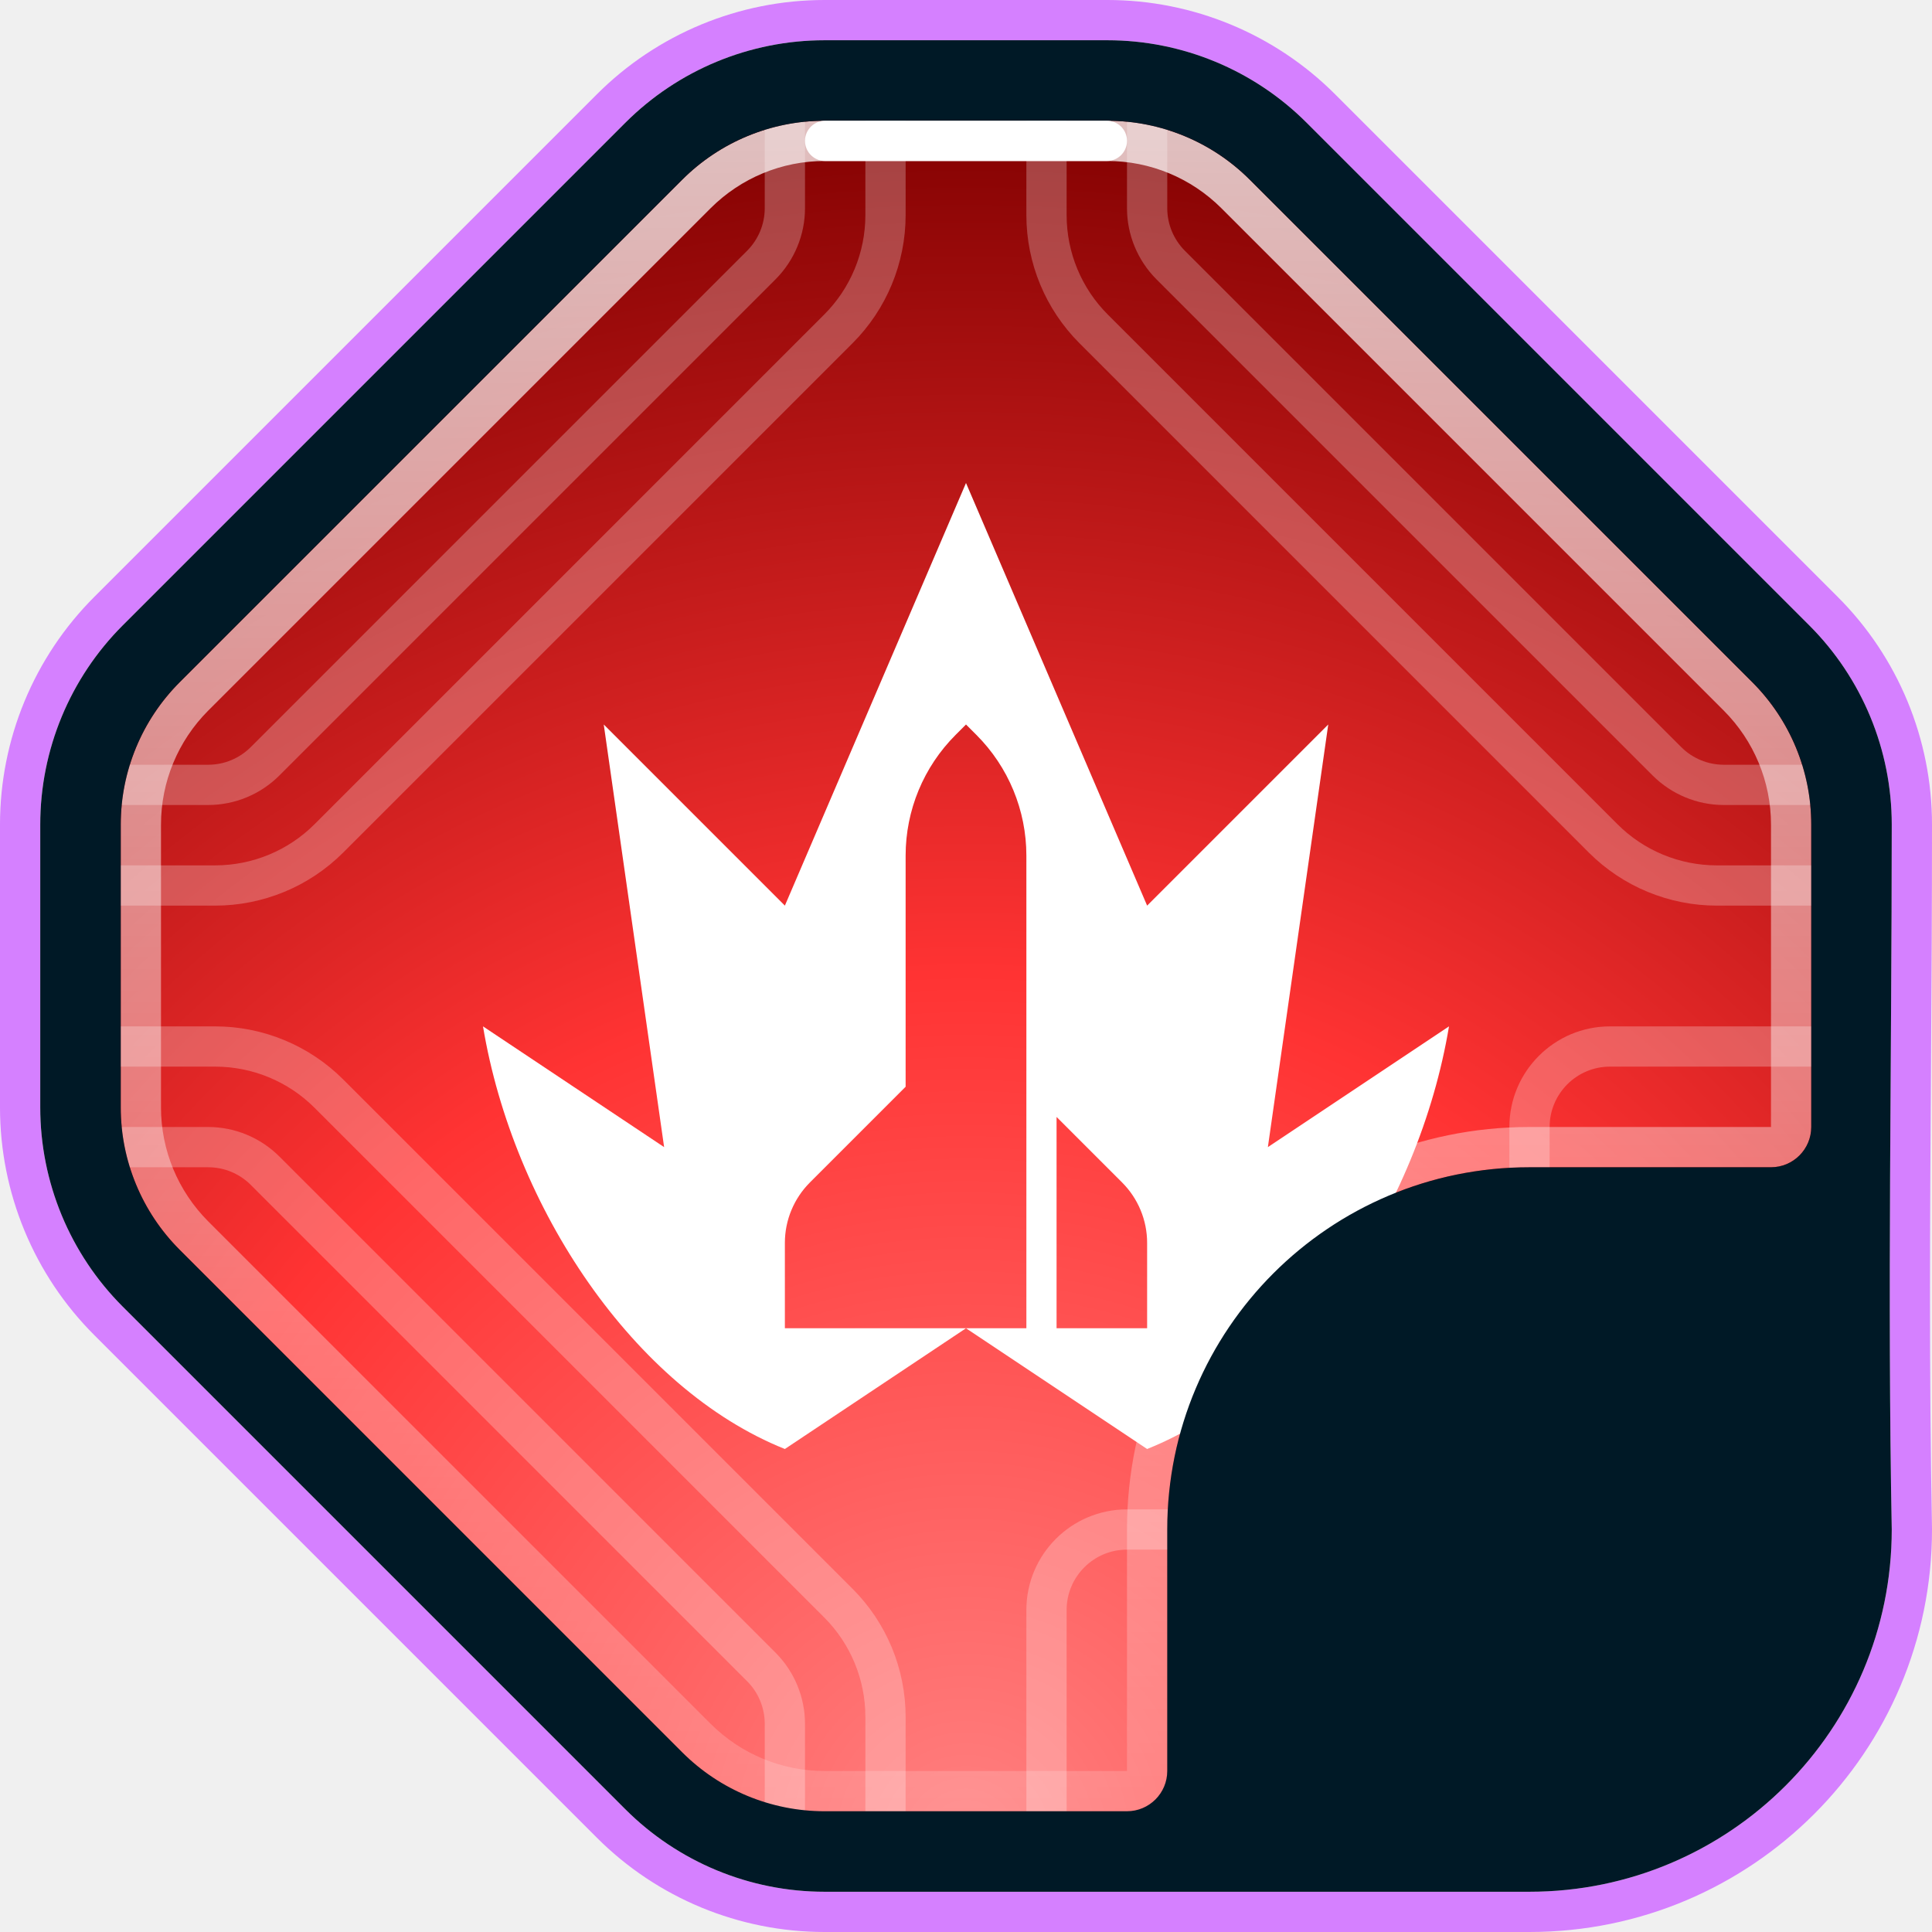
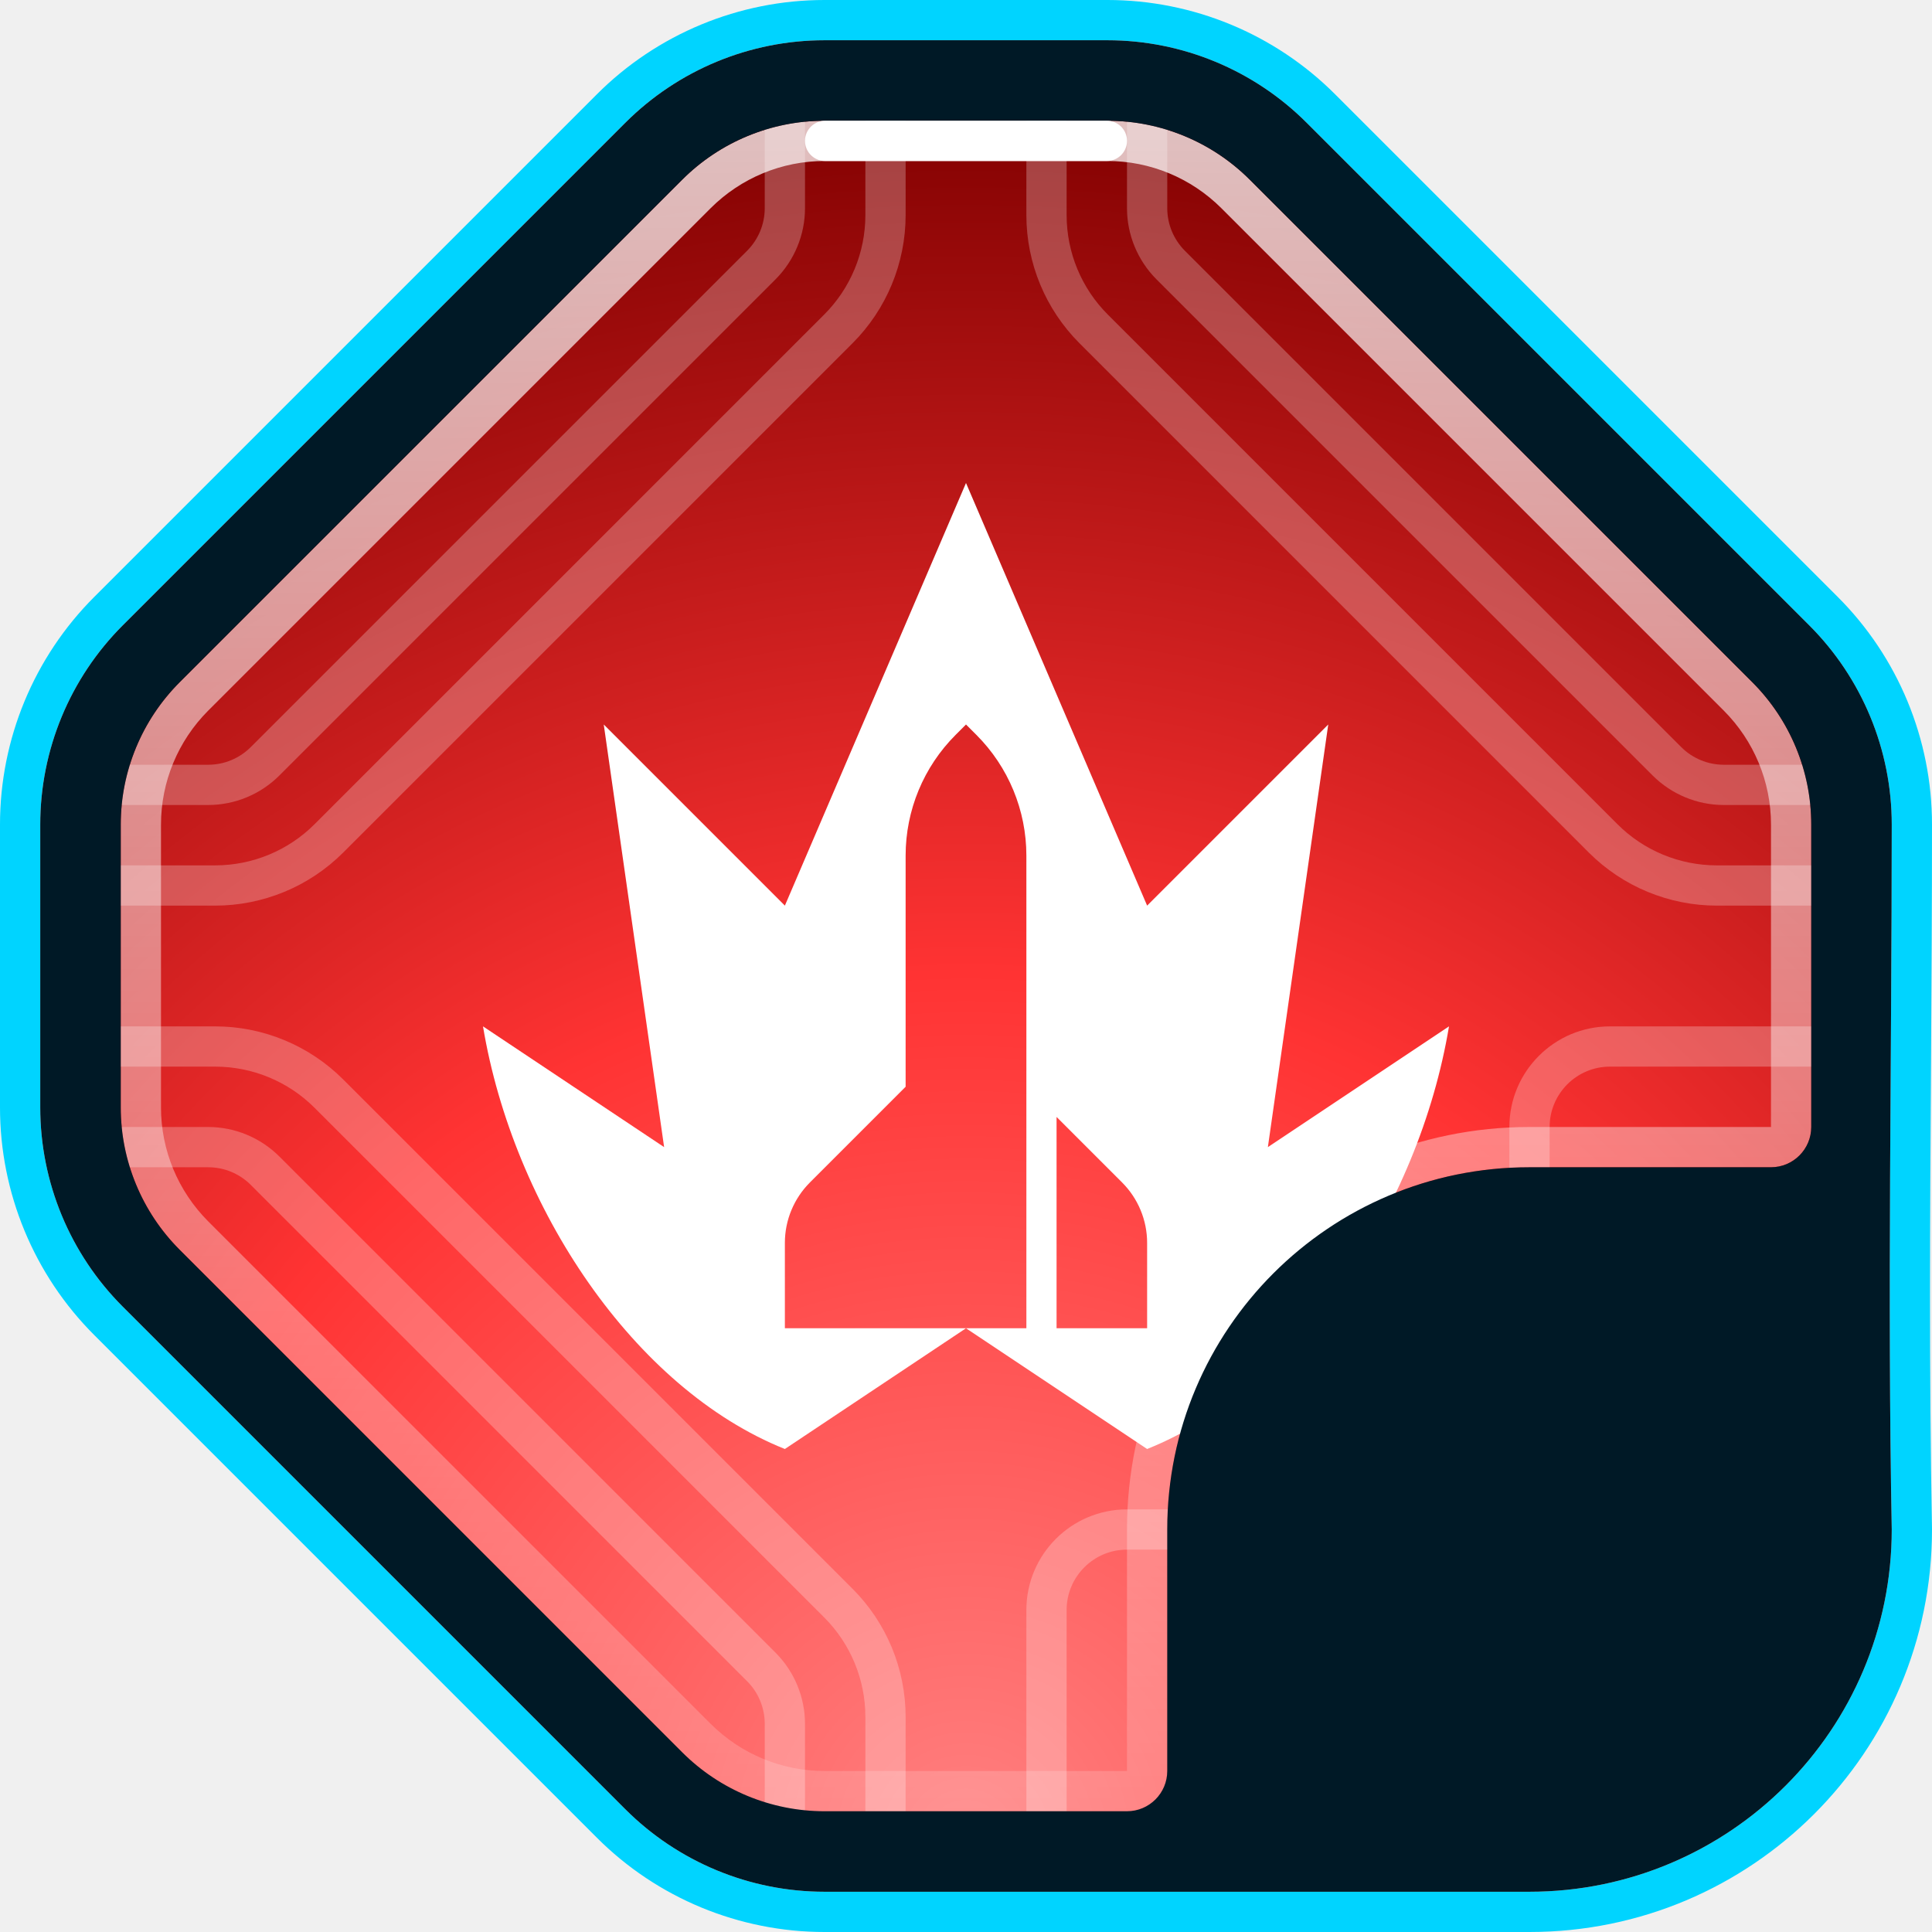
<svg xmlns="http://www.w3.org/2000/svg" width="24" height="24" viewBox="0 0 24 24" fill="none">
-   <path fill-rule="evenodd" clip-rule="evenodd" d="M24 19C24 21.761 21.761 24 19 24H10.243C9.182 24 8.164 23.579 7.414 22.828L1.172 16.586C0.421 15.836 0 14.818 0 13.757V10.243C0 9.182 0.421 8.164 1.172 7.414L7.414 1.172C8.164 0.421 9.182 0 10.243 0H13.757C14.818 0 15.836 0.421 16.586 1.172L22.828 7.414C23.579 8.164 24 9.182 24 10.243C24 11.222 23.994 12.198 23.988 13.173C23.975 15.116 23.963 17.052 24 18.991L24 19ZM23.5 19C23.463 17.055 23.475 15.108 23.488 13.161C23.494 12.188 23.5 11.215 23.5 10.243C23.5 9.314 23.131 8.424 22.475 7.768L16.232 1.525C15.576 0.869 14.686 0.5 13.757 0.5H10.243C9.314 0.5 8.424 0.869 7.768 1.525L1.525 7.768C0.869 8.424 0.5 9.314 0.5 10.243V13.757C0.5 14.686 0.869 15.576 1.525 16.232L7.768 22.475C8.424 23.131 9.314 23.5 10.243 23.5H19C21.485 23.5 23.5 21.485 23.5 19Z" fill="#D580FF" />
+   <path fill-rule="evenodd" clip-rule="evenodd" d="M24 19C24 21.761 21.761 24 19 24H10.243C9.182 24 8.164 23.579 7.414 22.828L1.172 16.586C0.421 15.836 0 14.818 0 13.757V10.243C0 9.182 0.421 8.164 1.172 7.414L7.414 1.172C8.164 0.421 9.182 0 10.243 0H13.757C14.818 0 15.836 0.421 16.586 1.172L22.828 7.414C23.579 8.164 24 9.182 24 10.243C24 11.222 23.994 12.198 23.988 13.173C23.975 15.116 23.963 17.052 24 18.991L24 19ZM23.5 19C23.463 17.055 23.475 15.108 23.488 13.161C23.494 12.188 23.5 11.215 23.5 10.243C23.5 9.314 23.131 8.424 22.475 7.768L16.232 1.525C15.576 0.869 14.686 0.5 13.757 0.5H10.243C9.314 0.5 8.424 0.869 7.768 1.525L1.525 7.768C0.869 8.424 0.5 9.314 0.5 10.243V13.757C0.5 14.686 0.869 15.576 1.525 16.232L7.768 22.475C8.424 23.131 9.314 23.5 10.243 23.5H19C21.485 23.5 23.5 21.485 23.5 19Z" fill="#00D4FF" />
  <path d="M8.121 1.879L1.879 8.121C1.316 8.684 1 9.447 1 10.243V13.757C1 14.553 1.316 15.316 1.879 15.879L8.121 22.121C8.684 22.684 9.447 23 10.243 23H13.757C14.553 23 15.316 22.684 15.879 22.121L22.121 15.879C22.684 15.316 23 14.553 23 13.757V10.243C23 9.447 22.684 8.684 22.121 8.121L15.879 1.879C15.316 1.316 14.553 1 13.757 1H10.243C9.447 1 8.684 1.316 8.121 1.879Z" fill="url(#paint0_radial_10758_45488)" />
  <path fill-rule="evenodd" clip-rule="evenodd" d="M10 1V2.586C10 2.917 9.868 3.235 9.634 3.47L3.47 9.634C3.235 9.868 2.917 10 2.586 10H1V9.5H2.586C2.785 9.5 2.975 9.421 3.116 9.28L9.28 3.116C9.421 2.975 9.5 2.785 9.5 2.586V1H10ZM14 1V2.586C14 2.917 14.132 3.235 14.366 3.47L20.53 9.634C20.765 9.868 21.083 10 21.414 10H23V9.5H21.414C21.215 9.5 21.024 9.421 20.884 9.28L14.72 3.116C14.579 2.975 14.5 2.785 14.5 2.586V1H14ZM10 21.414V23H9.5V21.414C9.5 21.215 9.421 21.024 9.28 20.884L3.116 14.72C2.975 14.579 2.785 14.5 2.586 14.5H1V14H2.586C2.917 14 3.235 14.132 3.47 14.366L9.634 20.53C9.868 20.765 10 21.083 10 21.414ZM11.25 1V2.672C11.25 3.268 11.013 3.841 10.591 4.263L4.263 10.591C3.841 11.013 3.268 11.25 2.672 11.25H1V10.75H2.672C3.136 10.75 3.581 10.566 3.909 10.237L10.237 3.909C10.566 3.581 10.75 3.136 10.75 2.672V1H11.25ZM12.75 2.672V1H13.25V2.672C13.25 3.136 13.434 3.581 13.763 3.909L20.091 10.237C20.419 10.566 20.864 10.75 21.328 10.75H23V11.25H21.328C20.732 11.25 20.159 11.013 19.737 10.591L13.409 4.263C12.987 3.841 12.75 3.268 12.75 2.672ZM11.25 23V21.328C11.25 20.732 11.013 20.159 10.591 19.737L4.263 13.409C3.841 12.987 3.268 12.75 2.672 12.75H1V13.25H2.672C3.136 13.25 3.581 13.434 3.909 13.763L10.237 20.091C10.566 20.419 10.75 20.864 10.75 21.328V23H11.25ZM12.75 20V23H13.25V20C13.25 19.586 13.586 19.25 14 19.25H15V18.75H14C13.31 18.75 12.75 19.31 12.75 20ZM20 12.75C19.31 12.75 18.75 13.31 18.75 14V15H19.25V14C19.25 13.586 19.586 13.25 20 13.25H23V12.75H20Z" fill="white" fill-opacity="0.25" />
  <path fill-rule="evenodd" clip-rule="evenodd" d="M10.243 2C9.712 2 9.204 2.211 8.828 2.586L2.586 8.828C2.211 9.204 2 9.712 2 10.243V13.757C2 14.288 2.211 14.796 2.586 15.172L8.828 21.414C9.204 21.789 9.712 22 10.243 22H14V19C14 16.239 16.239 14 19 14H22V10.243C22 9.712 21.789 9.204 21.414 8.828L15.172 2.586C14.796 2.211 14.288 2 13.757 2H10.243ZM10.243 1.5C9.58 1.5 8.944 1.763 8.475 2.232L2.232 8.475C1.763 8.944 1.5 9.58 1.5 10.243V13.757C1.5 14.42 1.763 15.056 2.232 15.525L8.475 21.768C8.944 22.237 9.58 22.5 10.243 22.5H14C14.276 22.5 14.5 22.276 14.5 22V19C14.5 16.515 16.515 14.5 19 14.5H22C22.276 14.5 22.5 14.276 22.5 14V10.243C22.5 9.58 22.237 8.944 21.768 8.475L15.525 2.232C15.056 1.763 14.42 1.5 13.757 1.5H10.243Z" fill="url(#paint1_linear_10758_45488)" />
  <path fill-rule="evenodd" clip-rule="evenodd" d="M12 6L9.75 11.25L7.5 9L8.25 14.25L6 12.75C6.375 15 7.875 17.25 9.75 18L12 16.5L14.25 18C16.125 17.25 17.625 15 18 12.75L15.75 14.25L16.5 9L14.25 11.25L12 6ZM12 16.5L9.75 16.5V15.439C9.75 15.158 9.862 14.888 10.061 14.689L11.25 13.5V10.629C11.25 10.066 11.473 9.527 11.871 9.129L12 9L12.129 9.129C12.527 9.527 12.75 10.066 12.75 10.629L12.75 16.5L12 16.5ZM14.25 16.5H13.125V13.875L13.939 14.689C14.138 14.888 14.25 15.158 14.25 15.439L14.25 16.5Z" fill="white" />
  <path fill-rule="evenodd" clip-rule="evenodd" d="M10.243 23.5C9.314 23.5 8.424 23.131 7.768 22.475L1.525 16.232C0.869 15.576 0.5 14.686 0.5 13.757V10.243C0.5 9.314 0.869 8.424 1.525 7.768L7.768 1.525C8.424 0.869 9.314 0.5 10.243 0.5H13.757C14.686 0.5 15.576 0.869 16.232 1.525L22.475 7.768C23.131 8.424 23.5 9.314 23.5 10.243C23.5 13.161 23.445 16.083 23.5 19C23.5 21.485 21.485 23.5 19 23.5C15.979 23.5 13.28 23.5 10.243 23.5ZM8.475 2.232C8.944 1.763 9.58 1.5 10.243 1.5H13.757C14.42 1.5 15.056 1.763 15.525 2.232L21.768 8.475C22.237 8.944 22.5 9.58 22.5 10.243V14C22.5 14.276 22.276 14.5 22 14.5H19C16.515 14.5 14.5 16.515 14.5 19V22C14.5 22.276 14.276 22.5 14 22.5H10.243C9.58 22.5 8.944 22.237 8.475 21.768L2.232 15.525C1.763 15.056 1.5 14.42 1.5 13.757V10.243C1.5 9.58 1.763 8.944 2.232 8.475L8.475 2.232Z" fill="#001926" />
  <rect x="10" y="1.5" width="4" height="0.5" rx="0.25" fill="white" />
  <defs>
    <radialGradient id="paint0_radial_10758_45488" cx="0" cy="0" r="1" gradientUnits="userSpaceOnUse" gradientTransform="translate(12 23) rotate(-90) scale(22)">
      <stop stop-color="#FF8080" />
      <stop offset="0.496" stop-color="#FF3333" />
      <stop offset="1" stop-color="#800000" />
    </radialGradient>
    <linearGradient id="paint1_linear_10758_45488" x1="12" y1="1.5" x2="12" y2="22.5" gradientUnits="userSpaceOnUse">
      <stop stop-color="white" stop-opacity="0.75" />
      <stop offset="1" stop-color="white" stop-opacity="0.15" />
    </linearGradient>
  </defs>
</svg>
